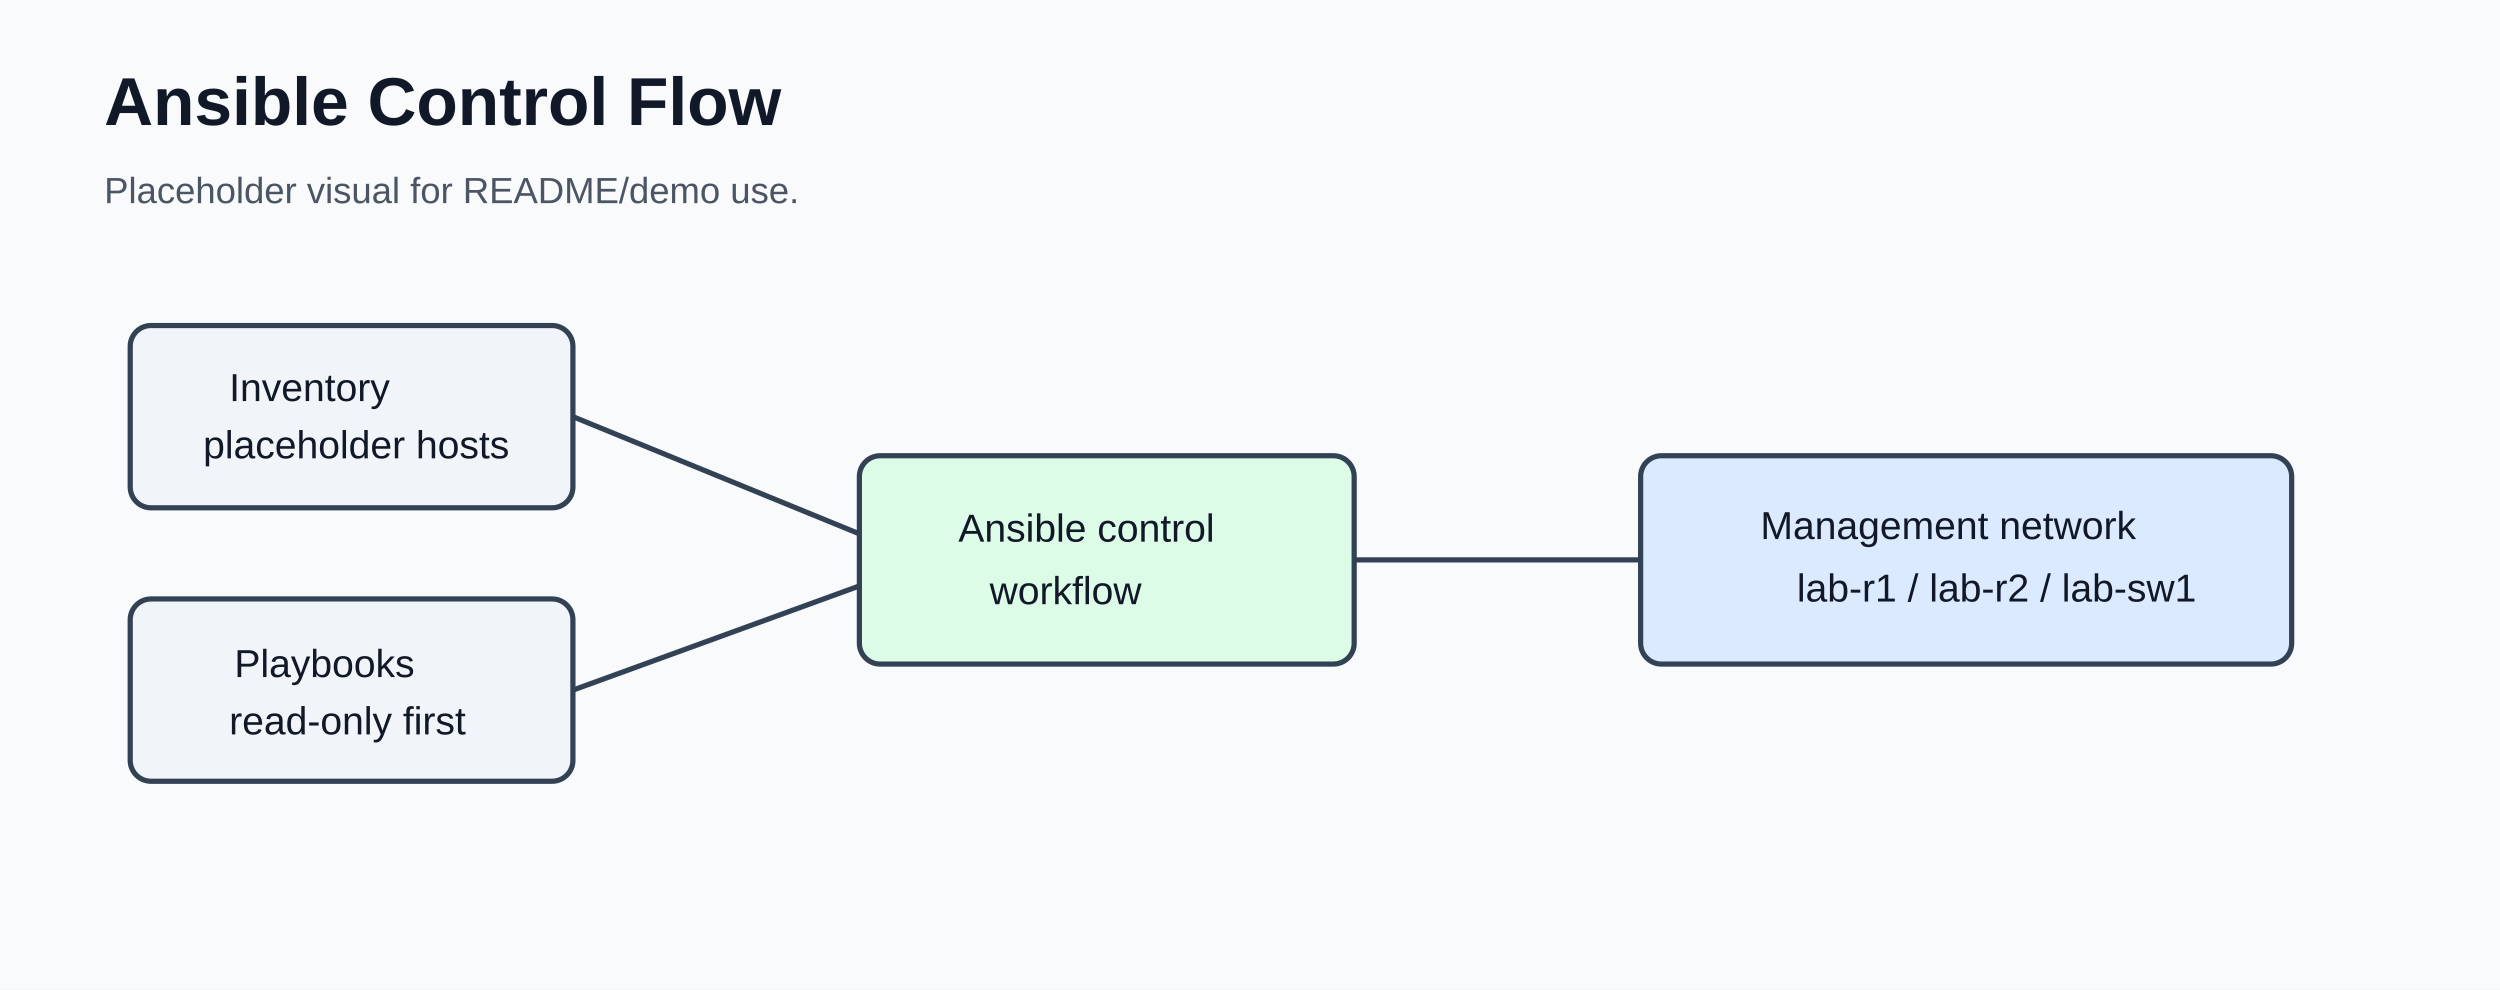
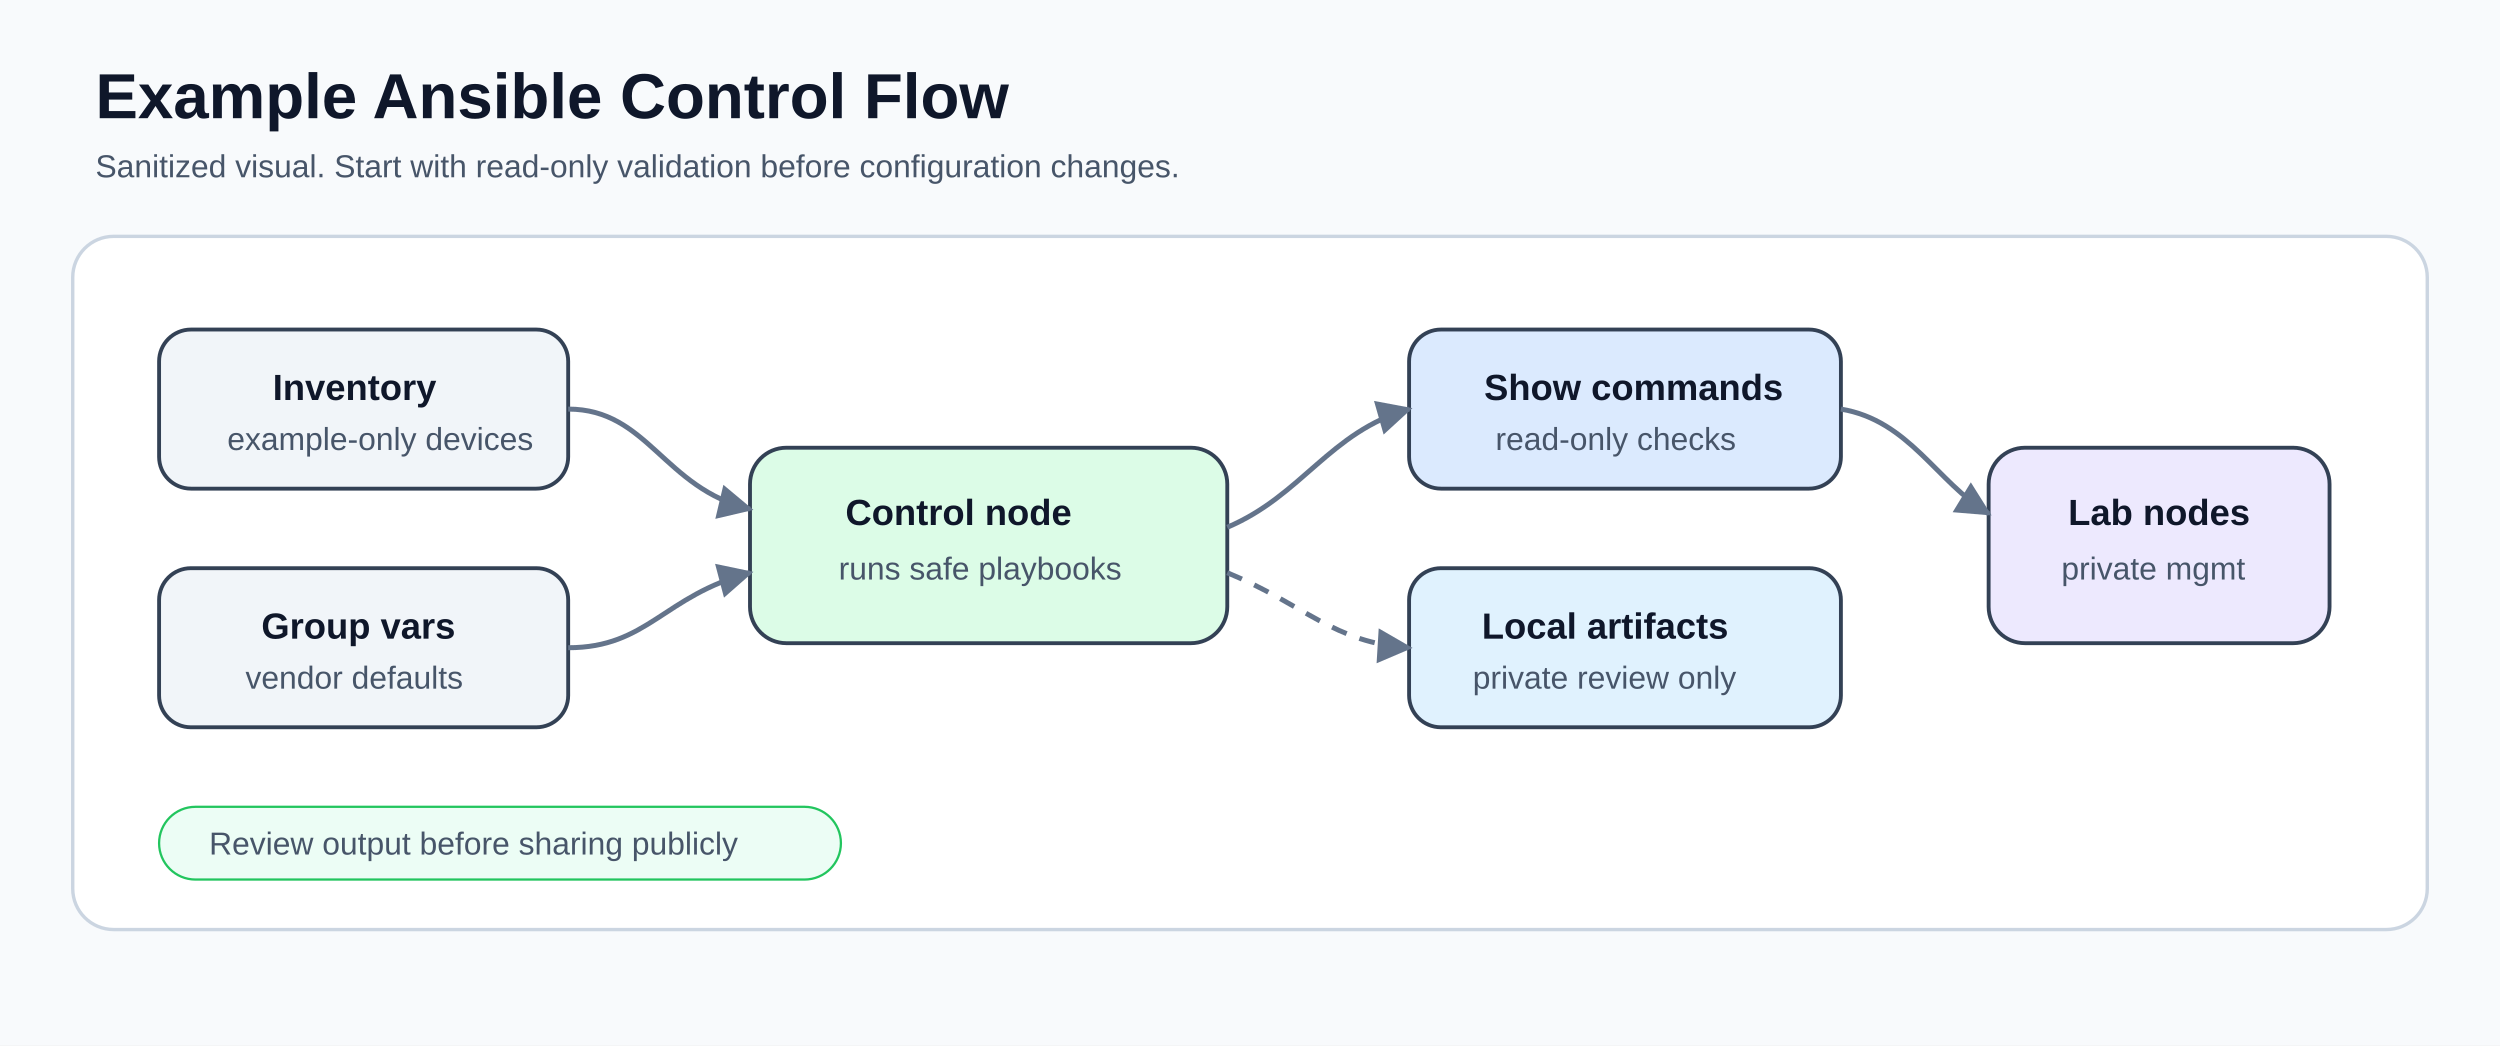
- <svg xmlns="http://www.w3.org/2000/svg" width="960" height="380" viewBox="0 0 960 380" role="img" aria-labelledby="title desc">
-   <rect width="960" height="380" fill="#f8fafc" />
-   <text x="40" y="48" font-family="Arial, sans-serif" font-size="26" font-weight="700" fill="#111827">Ansible Control Flow</text>
-   <text x="40" y="78" font-family="Arial, sans-serif" font-size="14" fill="#4b5563">Placeholder visual for README/demo use.</text>
-   <g font-family="Arial, sans-serif" font-size="15" fill="#111827" stroke="#334155" stroke-width="2">
-     <rect x="50" y="125" width="170" height="70" rx="8" fill="#f1f5f9" />
-     <text x="88" y="154" stroke="none">Inventory</text>
-     <text x="78" y="176" stroke="none">placeholder hosts</text>
-     <rect x="50" y="230" width="170" height="70" rx="8" fill="#f1f5f9" />
-     <text x="90" y="260" stroke="none">Playbooks</text>
-     <text x="88" y="282" stroke="none">read-only first</text>
-     <rect x="330" y="175" width="190" height="80" rx="8" fill="#dcfce7" />
-     <text x="368" y="208" stroke="none">Ansible control</text>
-     <text x="380" y="232" stroke="none">workflow</text>
-     <rect x="630" y="175" width="250" height="80" rx="8" fill="#dbeafe" />
-     <text x="676" y="207" stroke="none">Management network</text>
-     <text x="690" y="231" stroke="none">lab-r1 / lab-r2 / lab-sw1</text>
-     <line x1="220" y1="160" x2="330" y2="205" />
-     <line x1="220" y1="265" x2="330" y2="225" />
-     <line x1="520" y1="215" x2="630" y2="215" />
-   </g>
+ <svg xmlns="http://www.w3.org/2000/svg" width="1100" height="460" viewBox="0 0 1100 460" role="img" aria-labelledby="title desc">
+   <defs>
+     <style>
+       .bg{fill:#f8fafc}.panel{fill:#fff;stroke:#cbd5e1;stroke-width:1.5}.node{stroke:#334155;stroke-width:1.7}.text{font-family:Arial,Helvetica,sans-serif;fill:#0f172a}.muted{fill:#475569}.small{font-size:14px}.label{font-size:16px;font-weight:700}.title{font-size:28px;font-weight:700}.line{stroke:#64748b;stroke-width:2.2;fill:none}.dash{stroke-dasharray:7 6}.chip{fill:#ecfdf5;stroke:#22c55e;stroke-width:1}
+     </style>
+     <marker id="arrow" viewBox="0 0 10 10" refX="9" refY="5" markerWidth="7" markerHeight="7" orient="auto-start-reverse">
+       <path d="M 0 0 L 10 5 L 0 10 z" fill="#64748b" />
+     </marker>
+   </defs>
+   <rect class="bg" width="1100" height="460" />
+   <text class="text title" x="42" y="52">Example Ansible Control Flow</text>
+   <text class="text muted small" x="42" y="78">Sanitized visual. Start with read-only validation before configuration changes.</text>
+   <rect class="panel" x="32" y="104" width="1036" height="305" rx="18" />
+   <rect class="node" x="70" y="145" width="180" height="70" rx="14" fill="#f1f5f9" />
+   <text class="text label" x="120" y="176">Inventory</text>
+   <text class="text muted small" x="100" y="198">example-only devices</text>
+   <rect class="node" x="70" y="250" width="180" height="70" rx="14" fill="#f1f5f9" />
+   <text class="text label" x="115" y="281">Group vars</text>
+   <text class="text muted small" x="108" y="303">vendor defaults</text>
+   <rect class="node" x="330" y="197" width="210" height="86" rx="16" fill="#dcfce7" />
+   <text class="text label" x="372" y="231">Control node</text>
+   <text class="text muted small" x="369" y="255">runs safe playbooks</text>
+   <rect class="node" x="620" y="145" width="190" height="70" rx="14" fill="#dbeafe" />
+   <text class="text label" x="653" y="176">Show commands</text>
+   <text class="text muted small" x="658" y="198">read-only checks</text>
+   <rect class="node" x="620" y="250" width="190" height="70" rx="14" fill="#e0f2fe" />
+   <text class="text label" x="652" y="281">Local artifacts</text>
+   <text class="text muted small" x="648" y="303">private review only</text>
+   <rect class="node" x="875" y="197" width="150" height="86" rx="16" fill="#ede9fe" />
+   <text class="text label" x="910" y="231">Lab nodes</text>
+   <text class="text muted small" x="907" y="255">private mgmt</text>
+   <path class="line" marker-end="url(#arrow)" d="M250 180 C285 180 292 215 330 224" />
+   <path class="line" marker-end="url(#arrow)" d="M250 285 C285 285 292 262 330 252" />
+   <path class="line" marker-end="url(#arrow)" d="M540 232 C573 218 585 190 620 180" />
+   <path class="line" marker-end="url(#arrow)" d="M810 180 C840 185 852 212 875 226" />
+   <path class="line dash" marker-end="url(#arrow)" d="M540 252 C574 266 587 283 620 285" />
+   <rect class="chip" x="70" y="355" width="300" height="32" rx="16" />
+   <text class="text muted small" x="92" y="376">Review output before sharing publicly</text>
</svg>
